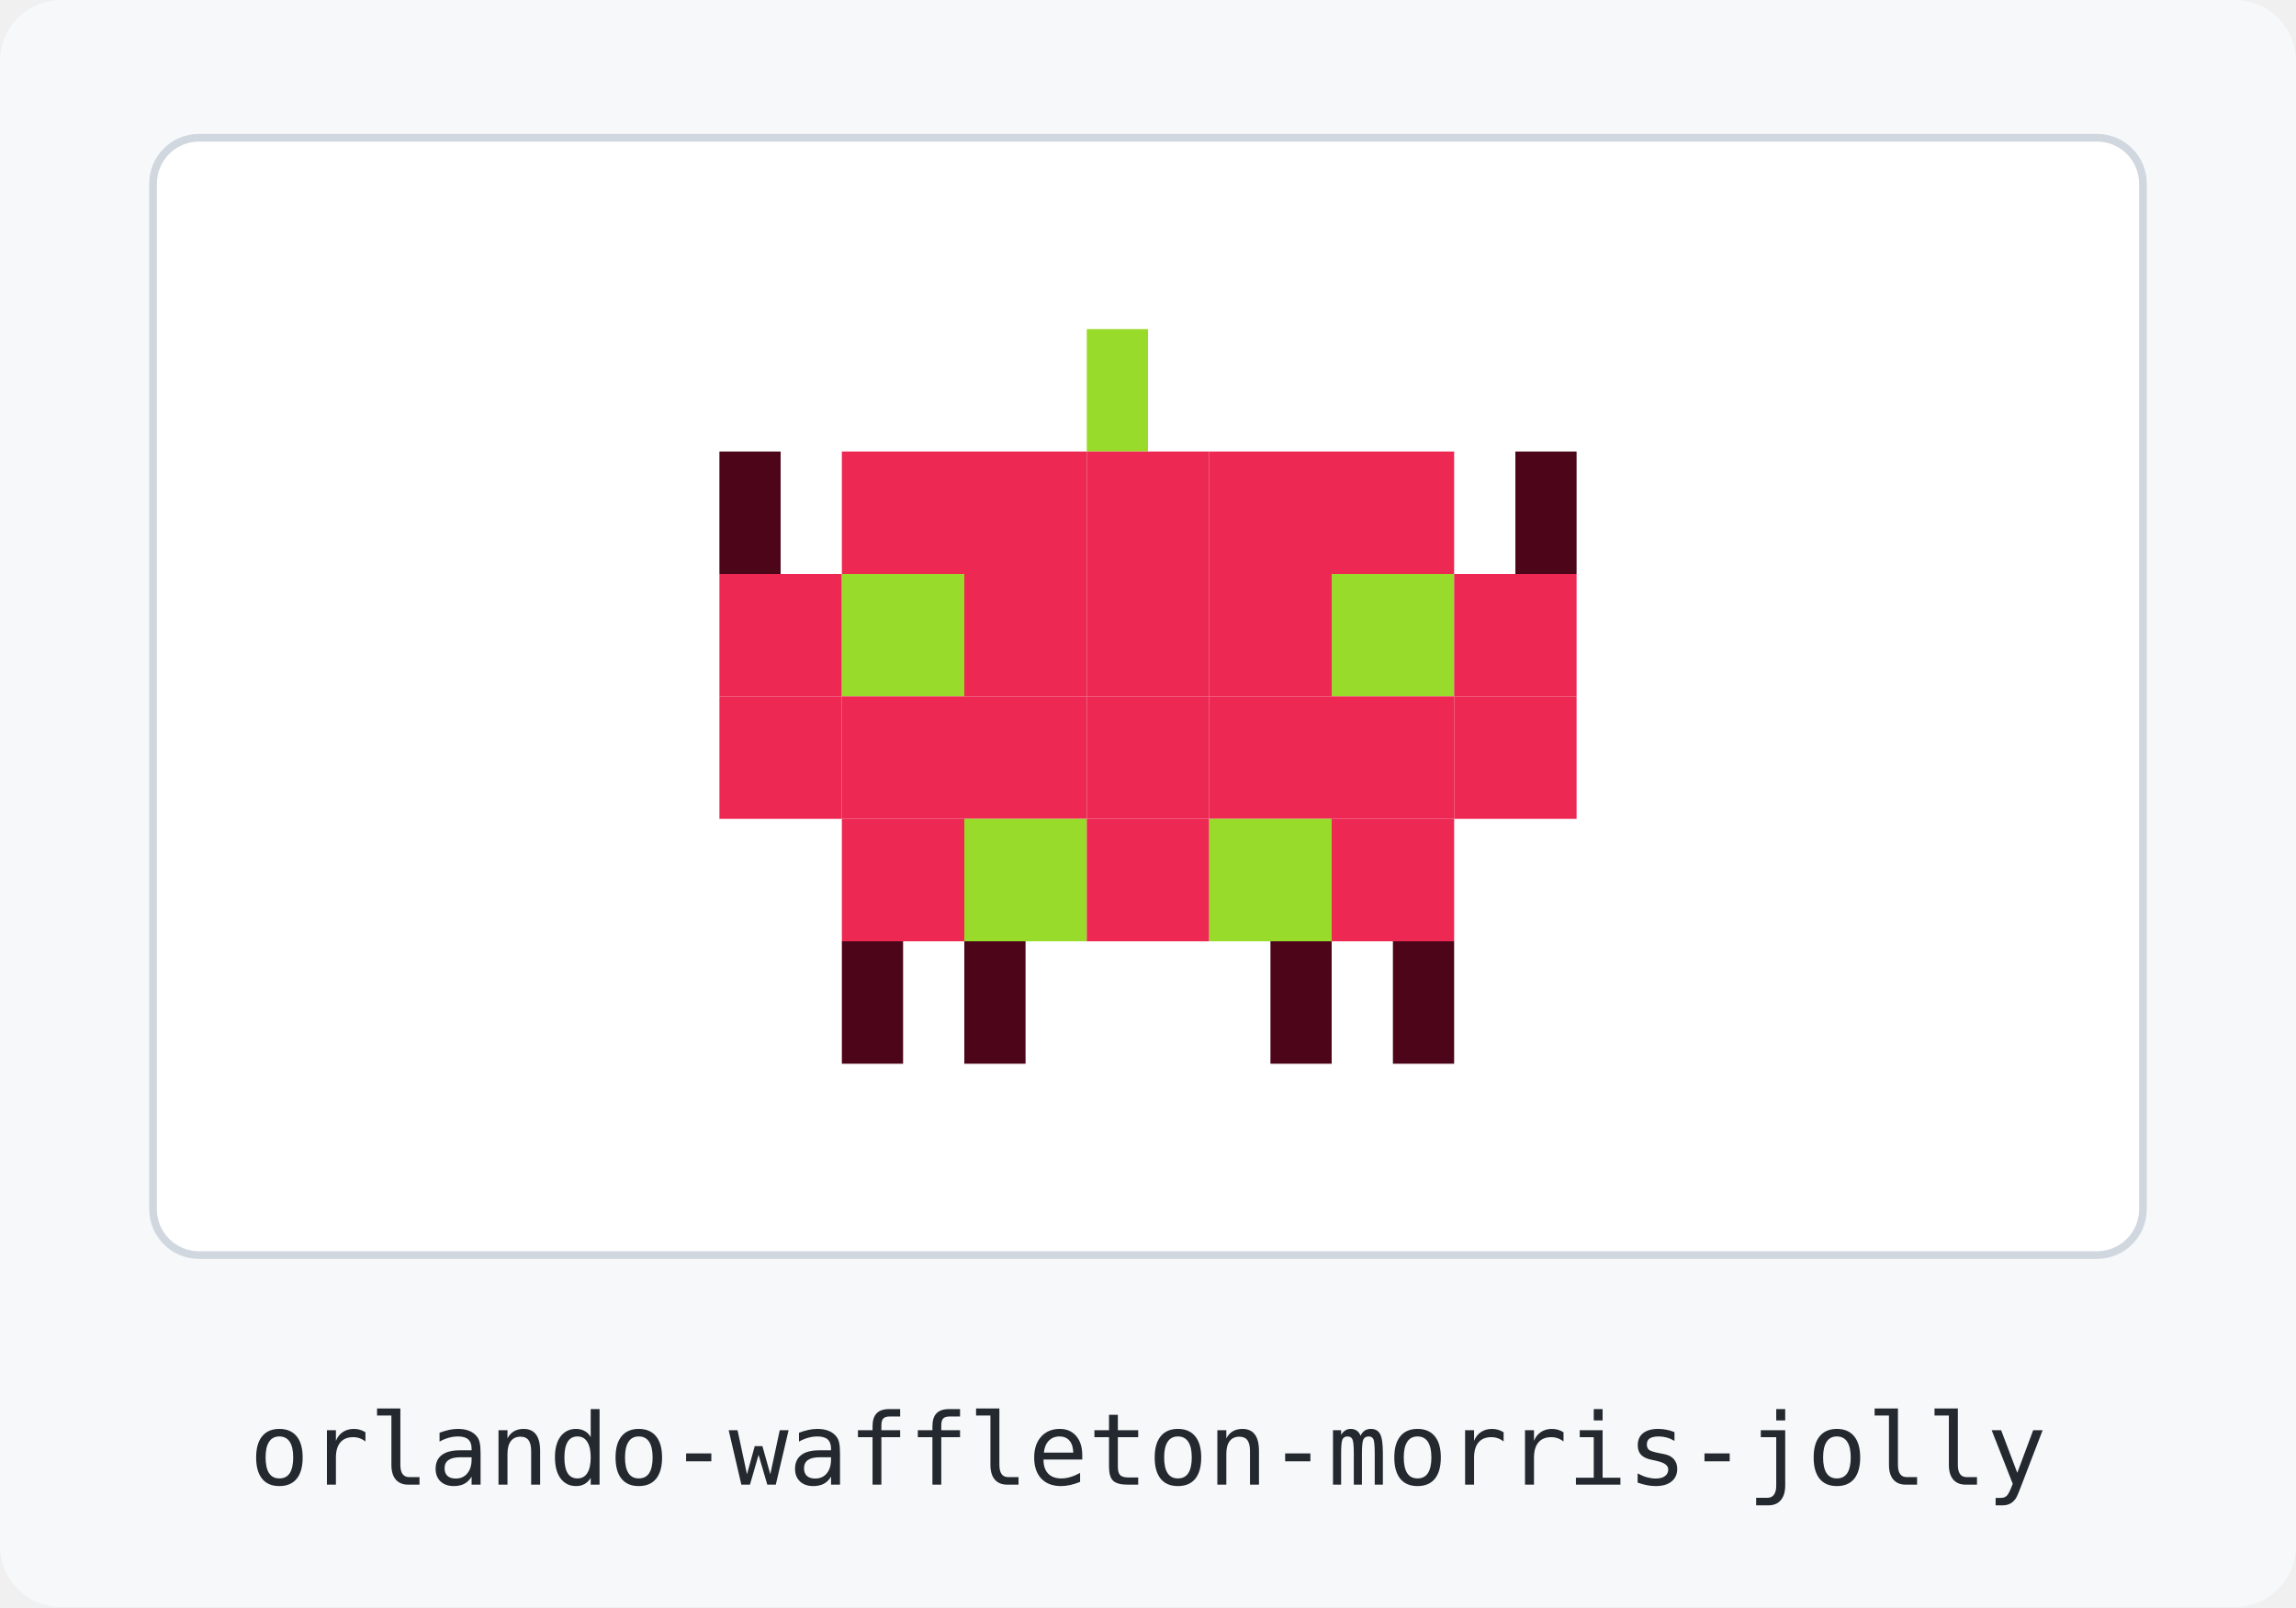
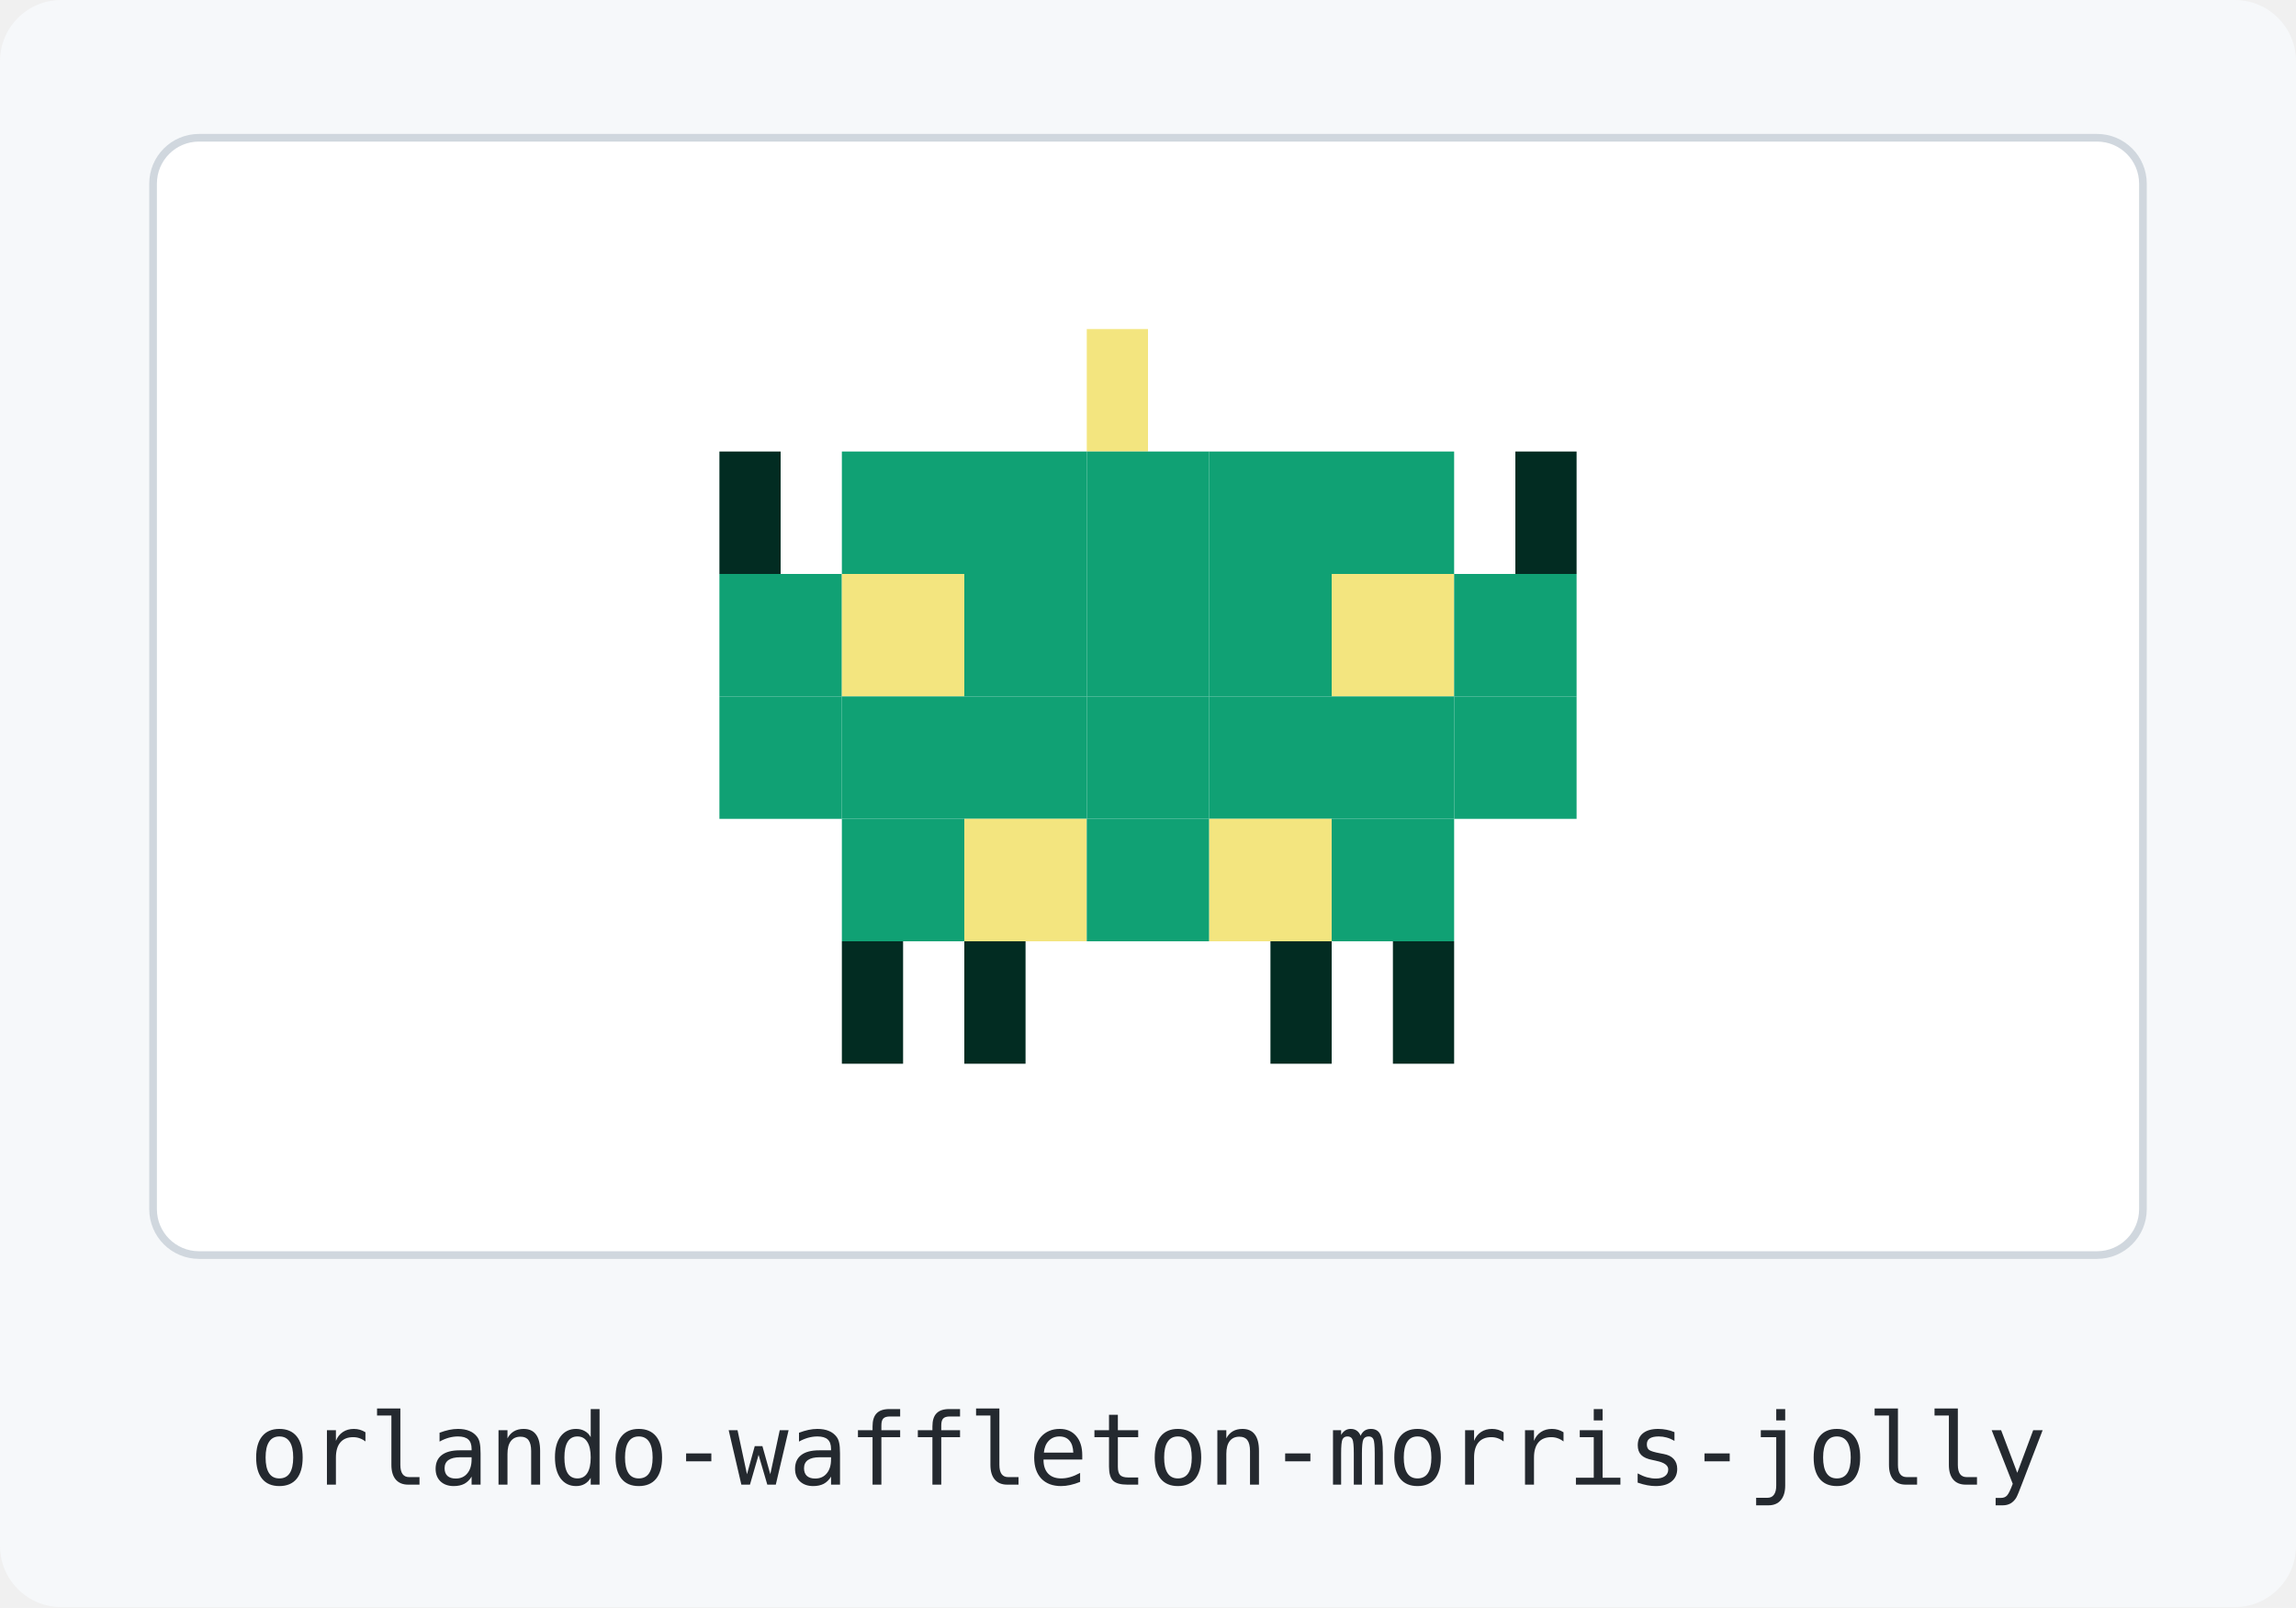
<svg xmlns="http://www.w3.org/2000/svg" width="300" height="210" viewBox="0 0 300 210" role="img" aria-label="orlando-waffleton-morris-jolly clingon">
  <rect width="300" height="210" rx="8" fill="#f6f8fa" />
  <rect x="20" y="18" width="260" height="146" rx="6" fill="#ffffff" stroke="#d0d7de" />
-   <rect x="142" y="43" width="8" height="16" fill="#98db2a" />
-   <rect x="94" y="59" width="8" height="16" fill="#4c0519" />
-   <rect x="110" y="59" width="16" height="16" fill="#ec2853" />
-   <rect x="126" y="59" width="16" height="16" fill="#ec2853" />
-   <rect x="142" y="59" width="16" height="16" fill="#ec2853" />
-   <rect x="158" y="59" width="16" height="16" fill="#ec2853" />
-   <rect x="174" y="59" width="16" height="16" fill="#ec2853" />
-   <rect x="198" y="59" width="8" height="16" fill="#4c0519" />
-   <rect x="94" y="75" width="16" height="16" fill="#ec2853" />
-   <rect x="110" y="75" width="16" height="16" fill="#98db2a" />
-   <rect x="126" y="75" width="16" height="16" fill="#ec2853" />
-   <rect x="142" y="75" width="16" height="16" fill="#ec2853" />
-   <rect x="158" y="75" width="16" height="16" fill="#ec2853" />
-   <rect x="174" y="75" width="16" height="16" fill="#98db2a" />
-   <rect x="190" y="75" width="16" height="16" fill="#ec2853" />
-   <rect x="94" y="91" width="16" height="16" fill="#ec2853" />
-   <rect x="110" y="91" width="16" height="16" fill="#ec2853" />
-   <rect x="126" y="91" width="16" height="16" fill="#ec2853" />
-   <rect x="142" y="91" width="16" height="16" fill="#ec2853" />
-   <rect x="158" y="91" width="16" height="16" fill="#ec2853" />
-   <rect x="174" y="91" width="16" height="16" fill="#ec2853" />
-   <rect x="190" y="91" width="16" height="16" fill="#ec2853" />
-   <rect x="110" y="107" width="16" height="16" fill="#ec2853" />
-   <rect x="126" y="107" width="16" height="16" fill="#98db2a" />
-   <rect x="142" y="107" width="16" height="16" fill="#ec2853" />
-   <rect x="158" y="107" width="16" height="16" fill="#98db2a" />
-   <rect x="174" y="107" width="16" height="16" fill="#ec2853" />
-   <rect x="110" y="123" width="8" height="16" fill="#4c0519" />
-   <rect x="126" y="123" width="8" height="16" fill="#4c0519" />
-   <rect x="166" y="123" width="8" height="16" fill="#4c0519" />
-   <rect x="182" y="123" width="8" height="16" fill="#4c0519" />
+   <rect x="142" y="43" width="8" height="16" fill="#f3e57f" />
+   <rect x="94" y="59" width="8" height="16" fill="#022c22" />
+   <rect x="110" y="59" width="16" height="16" fill="#10a174" />
+   <rect x="126" y="59" width="16" height="16" fill="#10a174" />
+   <rect x="142" y="59" width="16" height="16" fill="#10a174" />
+   <rect x="158" y="59" width="16" height="16" fill="#10a174" />
+   <rect x="174" y="59" width="16" height="16" fill="#10a174" />
+   <rect x="198" y="59" width="8" height="16" fill="#022c22" />
+   <rect x="94" y="75" width="16" height="16" fill="#10a174" />
+   <rect x="110" y="75" width="16" height="16" fill="#f3e57f" />
+   <rect x="126" y="75" width="16" height="16" fill="#10a174" />
+   <rect x="142" y="75" width="16" height="16" fill="#10a174" />
+   <rect x="158" y="75" width="16" height="16" fill="#10a174" />
+   <rect x="174" y="75" width="16" height="16" fill="#f3e57f" />
+   <rect x="190" y="75" width="16" height="16" fill="#10a174" />
+   <rect x="94" y="91" width="16" height="16" fill="#10a174" />
+   <rect x="110" y="91" width="16" height="16" fill="#10a174" />
+   <rect x="126" y="91" width="16" height="16" fill="#10a174" />
+   <rect x="142" y="91" width="16" height="16" fill="#10a174" />
+   <rect x="158" y="91" width="16" height="16" fill="#10a174" />
+   <rect x="174" y="91" width="16" height="16" fill="#10a174" />
+   <rect x="190" y="91" width="16" height="16" fill="#10a174" />
+   <rect x="110" y="107" width="16" height="16" fill="#10a174" />
+   <rect x="126" y="107" width="16" height="16" fill="#f3e57f" />
+   <rect x="142" y="107" width="16" height="16" fill="#10a174" />
+   <rect x="158" y="107" width="16" height="16" fill="#f3e57f" />
+   <rect x="174" y="107" width="16" height="16" fill="#10a174" />
+   <rect x="110" y="123" width="8" height="16" fill="#022c22" />
+   <rect x="126" y="123" width="8" height="16" fill="#022c22" />
+   <rect x="166" y="123" width="8" height="16" fill="#022c22" />
+   <rect x="182" y="123" width="8" height="16" fill="#022c22" />
  <text x="150" y="194" text-anchor="middle" font-family="ui-monospace, SFMono-Regular, Menlo, Consolas, monospace" font-size="13" font-weight="400" fill="#24292f">orlando-waffleton-morris-jolly</text>
</svg>
